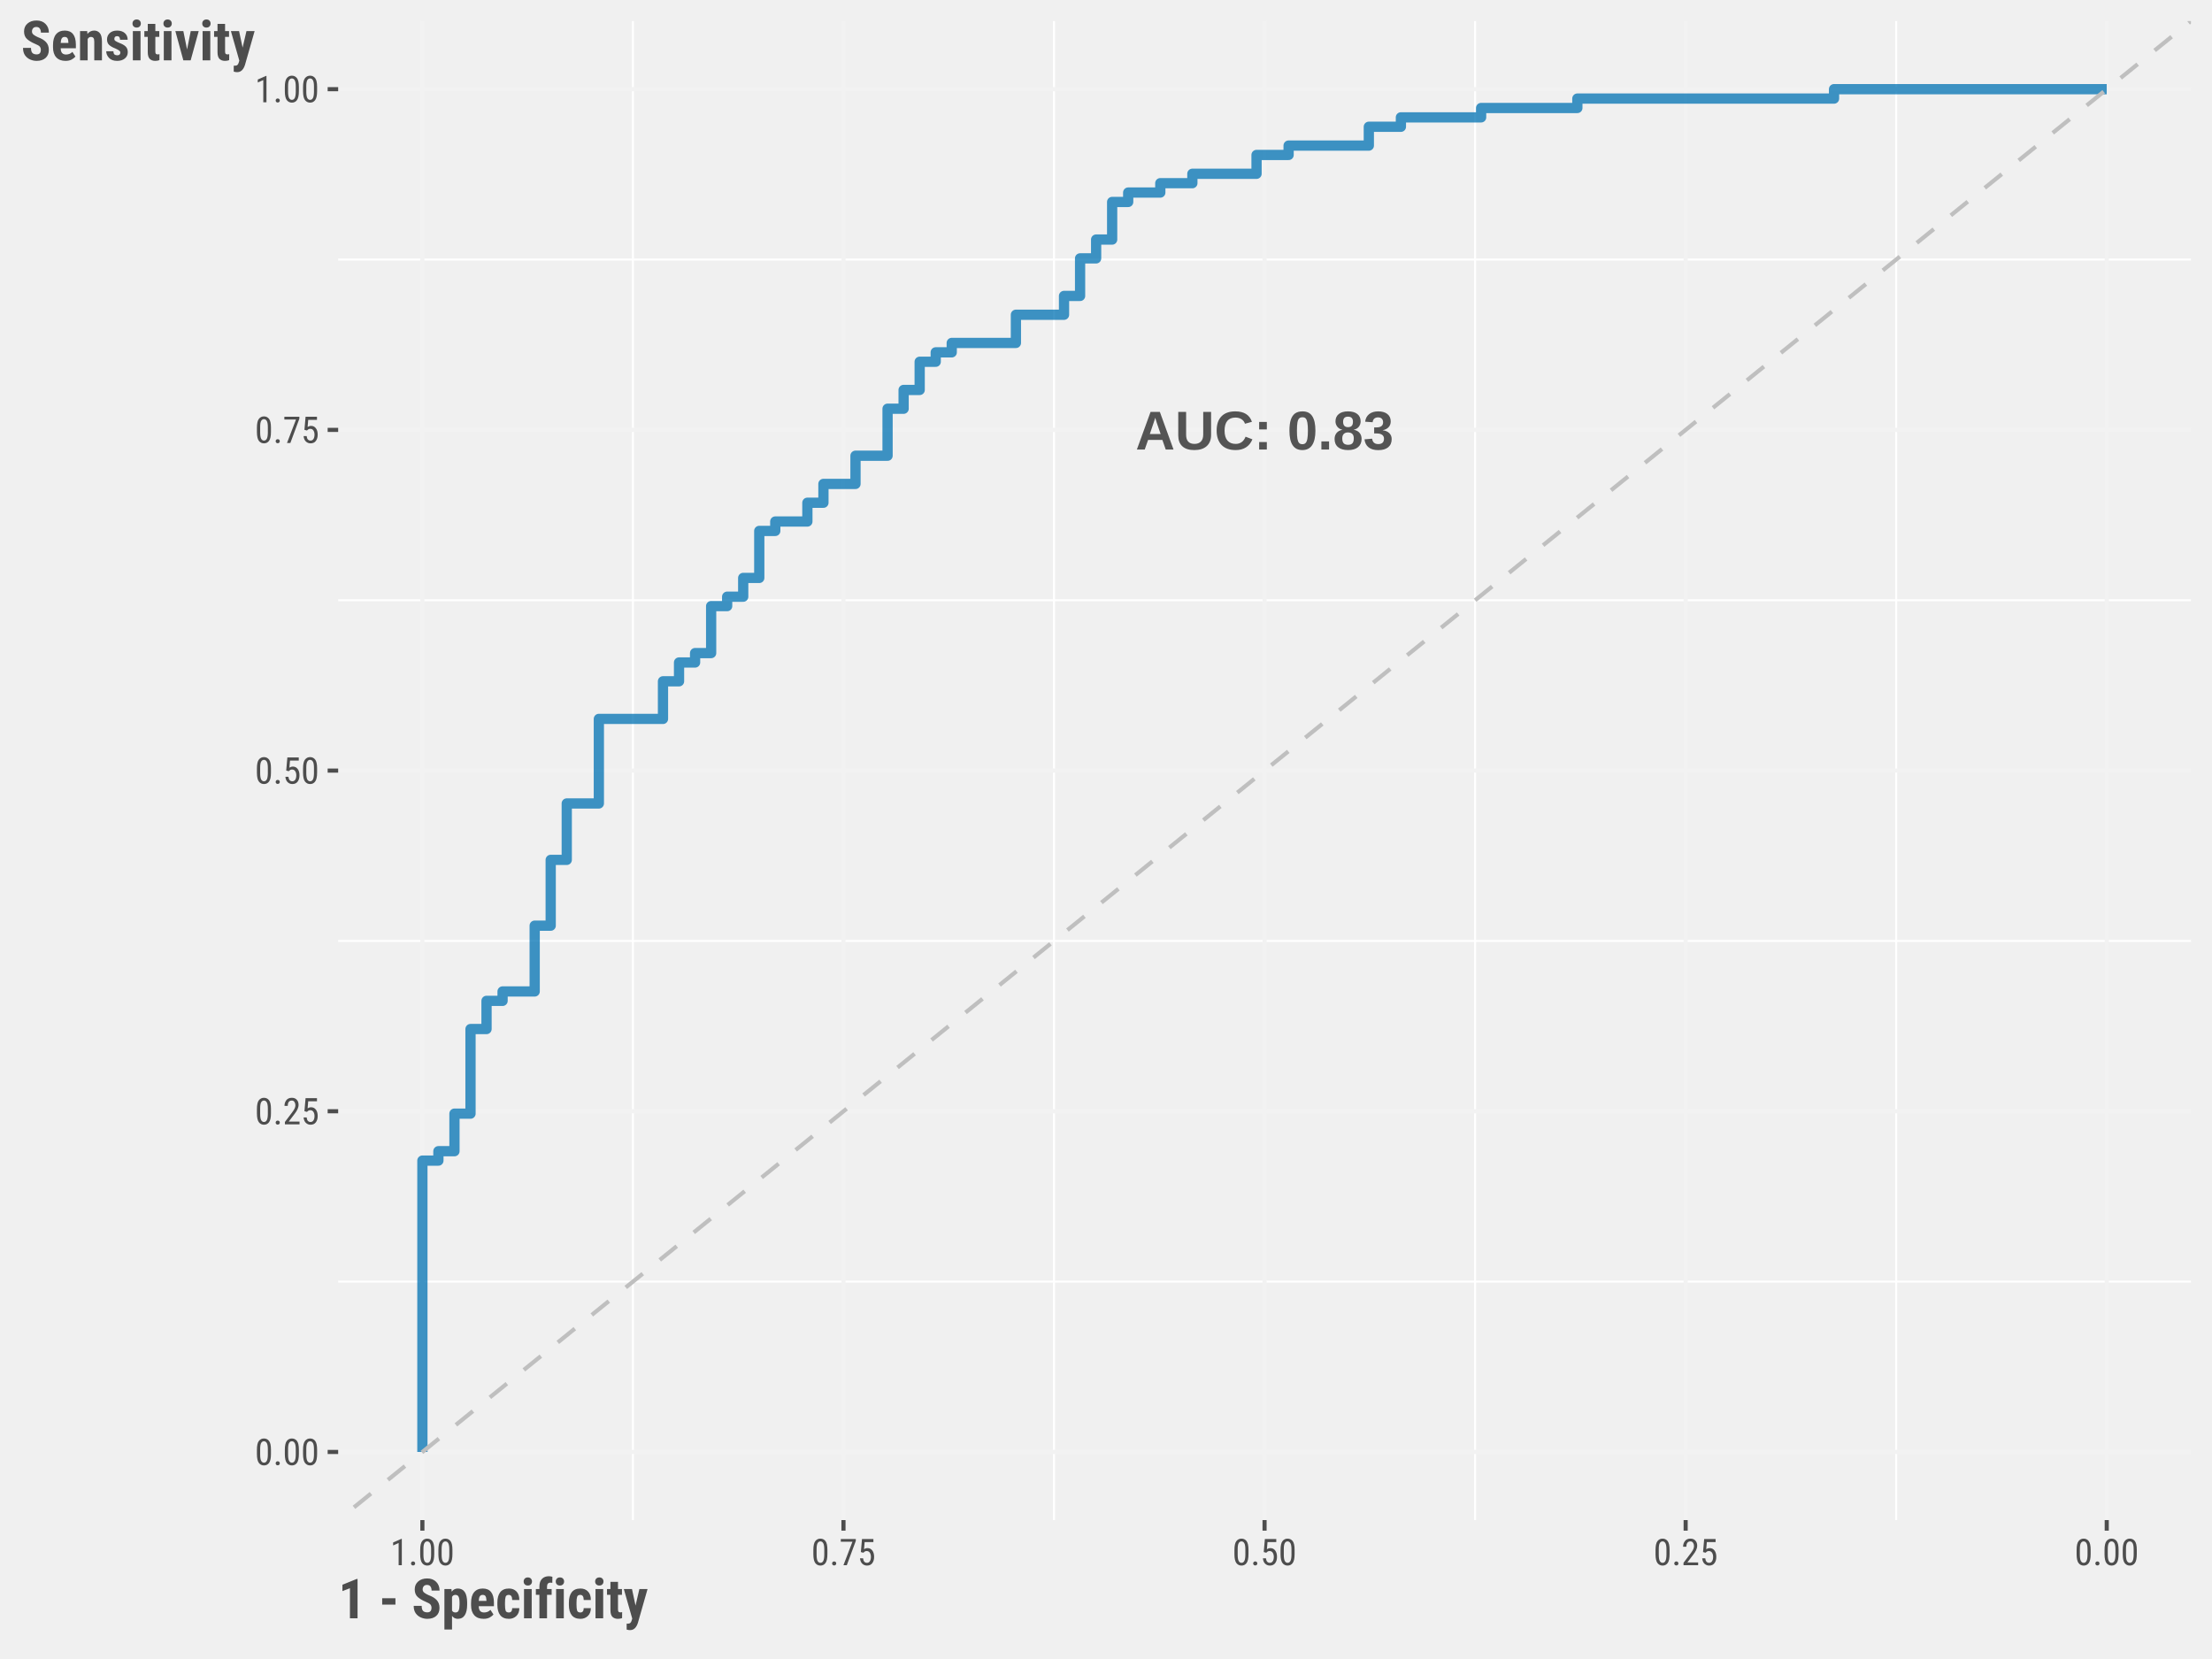
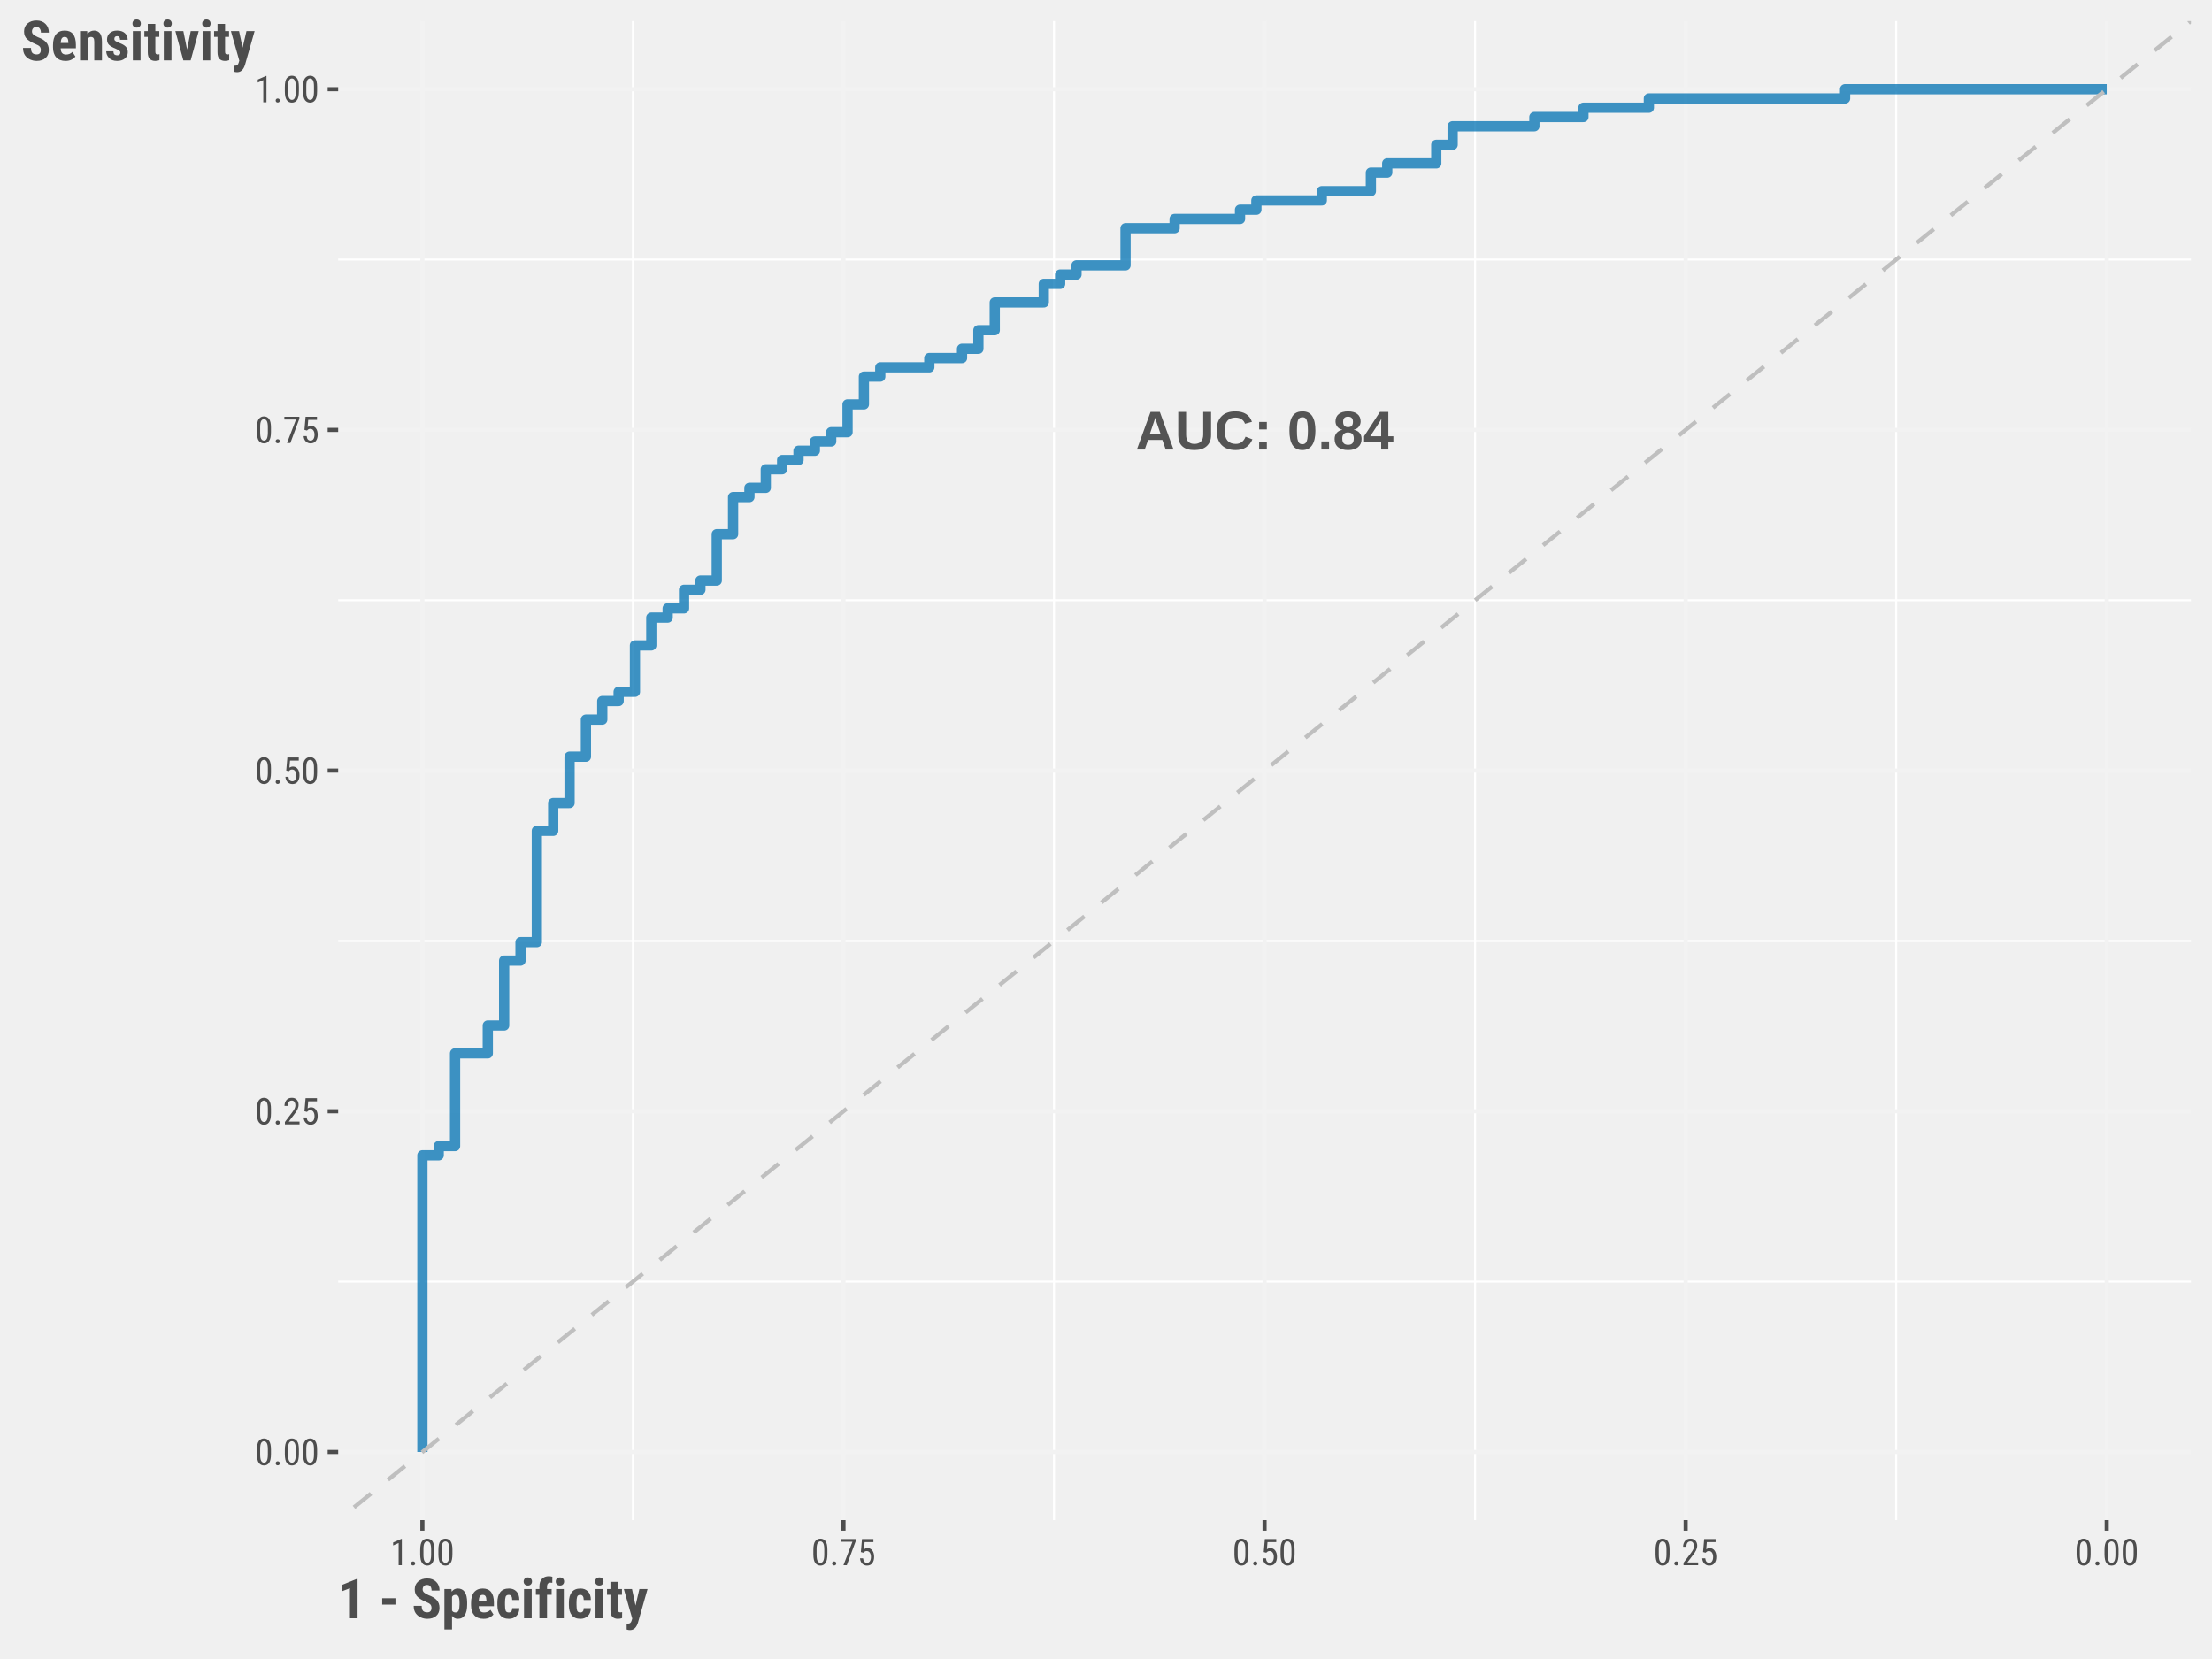
<svg xmlns="http://www.w3.org/2000/svg" class="svglite" width="576.00pt" height="432.00pt" viewBox="0 0 576.00 432.00">
  <defs>
    <style type="text/css">
    .svglite line, .svglite polyline, .svglite polygon, .svglite path, .svglite rect, .svglite circle {
      fill: none;
      stroke: #000000;
      stroke-linecap: round;
      stroke-linejoin: round;
      stroke-miterlimit: 10.00;
    }
    .svglite text {
      white-space: pre;
    }
  </style>
  </defs>
  <rect width="100%" height="100%" style="stroke: none; fill: none;" />
  <defs>
    <clipPath id="cpMC4wMHw1NzYuMDB8MC4wMHw0MzIuMDA=">
      <rect x="0.00" y="0.00" width="576.00" height="432.00" />
    </clipPath>
  </defs>
  <g clip-path="url(#cpMC4wMHw1NzYuMDB8MC4wMHw0MzIuMDA=)">
    <rect x="0.00" y="0.00" width="576.00" height="432.00" style="stroke-width: 1.07; stroke: none;" />
  </g>
  <defs>
    <clipPath id="cpODguMDZ8NTcwLjUyfDUuNDh8Mzk1Ljgz">
      <rect x="88.06" y="5.48" width="482.46" height="390.35" />
    </clipPath>
  </defs>
  <g clip-path="url(#cpODguMDZ8NTcwLjUyfDUuNDh8Mzk1Ljgz)">
    <polyline points="88.06,333.73 570.52,333.73 " style="stroke-width: 0.53; stroke: #FFFFFF; stroke-linecap: butt;" />
    <polyline points="88.06,245.02 570.52,245.02 " style="stroke-width: 0.53; stroke: #FFFFFF; stroke-linecap: butt;" />
    <polyline points="88.06,156.30 570.52,156.30 " style="stroke-width: 0.53; stroke: #FFFFFF; stroke-linecap: butt;" />
    <polyline points="88.06,67.58 570.52,67.58 " style="stroke-width: 0.53; stroke: #FFFFFF; stroke-linecap: butt;" />
    <polyline points="493.76,395.83 493.76,5.48 " style="stroke-width: 0.53; stroke: #FFFFFF; stroke-linecap: butt;" />
    <polyline points="384.11,395.83 384.11,5.48 " style="stroke-width: 0.53; stroke: #FFFFFF; stroke-linecap: butt;" />
    <polyline points="274.46,395.83 274.46,5.48 " style="stroke-width: 0.53; stroke: #FFFFFF; stroke-linecap: butt;" />
    <polyline points="164.81,395.83 164.81,5.48 " style="stroke-width: 0.53; stroke: #FFFFFF; stroke-linecap: butt;" />
    <polyline points="88.06,378.09 570.52,378.09 " style="stroke-width: 1.07; stroke: #F2F2F2; stroke-linecap: butt;" />
    <polyline points="88.06,289.37 570.52,289.37 " style="stroke-width: 1.07; stroke: #F2F2F2; stroke-linecap: butt;" />
    <polyline points="88.06,200.66 570.52,200.66 " style="stroke-width: 1.07; stroke: #F2F2F2; stroke-linecap: butt;" />
    <polyline points="88.06,111.94 570.52,111.94 " style="stroke-width: 1.07; stroke: #F2F2F2; stroke-linecap: butt;" />
    <polyline points="88.06,23.22 570.52,23.22 " style="stroke-width: 1.07; stroke: #F2F2F2; stroke-linecap: butt;" />
    <polyline points="548.59,395.83 548.59,5.48 " style="stroke-width: 1.07; stroke: #F2F2F2; stroke-linecap: butt;" />
    <polyline points="438.94,395.83 438.94,5.48 " style="stroke-width: 1.07; stroke: #F2F2F2; stroke-linecap: butt;" />
    <polyline points="329.29,395.83 329.29,5.48 " style="stroke-width: 1.07; stroke: #F2F2F2; stroke-linecap: butt;" />
    <polyline points="219.64,395.83 219.64,5.48 " style="stroke-width: 1.07; stroke: #F2F2F2; stroke-linecap: butt;" />
    <polyline points="109.99,395.83 109.99,5.48 " style="stroke-width: 1.07; stroke: #F2F2F2; stroke-linecap: butt;" />
-     <polyline points="109.99,378.09 109.99,375.64 109.99,373.20 109.99,370.75 109.99,368.30 109.99,365.85 109.99,363.41 109.99,360.96 109.99,358.51 109.99,356.06 109.99,353.62 109.99,351.17 109.99,348.72 109.99,346.27 109.99,343.83 109.99,341.38 109.99,338.93 109.99,336.49 109.99,334.04 109.99,331.59 109.99,329.14 109.99,326.70 109.99,324.25 109.99,321.80 109.99,319.35 109.99,316.91 109.99,314.46 109.99,312.01 109.99,309.56 109.99,307.12 109.99,304.67 109.99,302.22 114.16,302.22 114.16,299.77 118.34,299.77 118.34,297.33 118.34,294.88 118.34,292.43 118.34,289.99 122.52,289.99 122.52,287.54 122.52,285.09 122.52,282.64 122.52,280.20 122.52,277.75 122.52,275.30 122.52,272.85 122.52,270.41 122.52,267.96 126.69,267.96 126.69,265.51 126.69,263.06 126.69,260.62 130.87,260.62 130.87,258.17 135.05,258.17 139.23,258.17 139.23,255.72 139.23,253.27 139.23,250.83 139.23,248.38 139.23,245.93 139.23,243.49 139.23,241.04 143.40,241.04 143.40,238.59 143.40,236.14 143.40,233.70 143.40,231.25 143.40,228.80 143.40,226.35 143.40,223.91 147.58,223.91 147.58,221.46 147.58,219.01 147.58,216.56 147.58,214.12 147.58,211.67 147.58,209.22 151.76,209.22 155.94,209.22 155.94,206.77 155.94,204.33 155.94,201.88 155.94,199.43 155.94,196.99 155.94,194.54 155.94,192.09 155.94,189.64 155.94,187.20 160.11,187.20 164.29,187.20 168.47,187.20 172.64,187.20 172.64,184.75 172.64,182.30 172.64,179.85 172.64,177.41 176.82,177.41 176.82,174.96 176.82,172.51 181.00,172.51 181.00,170.06 185.18,170.06 185.18,167.62 185.18,165.17 185.18,162.72 185.18,160.28 185.18,157.83 189.35,157.83 189.35,155.38 193.53,155.38 193.53,152.93 193.53,150.49 197.71,150.49 197.71,148.04 197.71,145.59 197.71,143.14 197.71,140.70 197.71,138.25 201.88,138.25 201.88,135.80 206.06,135.80 210.24,135.80 210.24,133.35 210.24,130.91 214.42,130.91 214.42,128.46 214.42,126.01 218.59,126.01 222.77,126.01 222.77,123.56 222.77,121.12 222.77,118.67 226.95,118.67 231.12,118.67 231.12,116.22 231.12,113.78 231.12,111.33 231.12,108.88 231.12,106.43 235.30,106.43 235.30,103.99 235.30,101.54 239.48,101.54 239.48,99.09 239.48,96.64 239.48,94.20 243.66,94.20 243.66,91.75 247.83,91.75 247.83,89.30 252.01,89.30 256.19,89.30 260.36,89.30 264.54,89.30 264.54,86.85 264.54,84.41 264.54,81.96 268.72,81.96 272.90,81.96 277.07,81.96 277.07,79.51 277.07,77.06 281.25,77.06 281.25,74.62 281.25,72.17 281.25,69.72 281.25,67.28 285.43,67.28 285.43,64.83 285.43,62.38 289.60,62.38 289.60,59.93 289.60,57.49 289.60,55.04 289.60,52.59 293.78,52.59 293.78,50.14 297.96,50.14 302.14,50.14 302.14,47.70 306.31,47.70 310.49,47.70 310.49,45.25 314.67,45.25 318.85,45.25 323.02,45.25 327.20,45.25 327.20,42.80 327.20,40.35 331.38,40.35 335.55,40.35 335.55,37.91 339.73,37.91 343.91,37.91 348.09,37.91 352.26,37.91 356.44,37.91 356.44,35.46 356.44,33.01 360.62,33.01 364.79,33.01 364.79,30.56 368.97,30.56 373.15,30.56 377.33,30.56 381.50,30.56 385.68,30.56 385.68,28.12 389.86,28.12 394.03,28.12 398.21,28.12 402.39,28.12 406.57,28.12 410.74,28.12 410.74,25.67 414.92,25.67 419.10,25.67 423.27,25.67 427.45,25.67 431.63,25.67 435.81,25.67 439.98,25.67 444.16,25.67 448.34,25.67 452.52,25.67 456.69,25.67 460.87,25.67 465.05,25.67 469.22,25.67 473.40,25.67 477.58,25.67 477.58,23.22 481.76,23.22 485.93,23.22 490.11,23.22 494.29,23.22 498.46,23.22 502.64,23.22 506.82,23.22 511.00,23.22 515.17,23.22 519.35,23.22 523.53,23.22 527.70,23.22 531.88,23.22 536.06,23.22 540.24,23.22 544.41,23.22 548.59,23.22 548.59,23.22 " style="stroke-width: 2.67; stroke: #0072B2; stroke-opacity: 0.75; stroke-linecap: butt;" />
+     <polyline points="109.99,378.09 109.99,375.68 109.99,373.26 109.99,370.85 109.99,368.43 109.99,366.02 109.99,363.61 109.99,361.19 109.99,358.78 109.99,356.36 109.99,353.95 109.99,351.54 109.99,349.12 109.99,346.71 109.99,344.29 109.99,341.88 109.99,339.47 109.99,337.05 109.99,334.64 109.99,332.22 109.99,329.81 109.99,327.39 109.99,324.98 109.99,322.57 109.99,320.15 109.99,317.74 109.99,315.32 109.99,312.91 109.99,310.50 109.99,308.08 109.99,305.67 109.99,303.25 109.99,300.84 114.24,300.84 114.24,298.43 118.50,298.43 118.50,296.01 118.50,293.60 118.50,291.18 118.50,288.77 118.50,286.36 118.50,283.94 118.50,281.53 118.50,279.11 118.50,276.70 118.50,274.29 122.76,274.29 127.02,274.29 127.02,271.87 127.02,269.46 127.02,267.04 131.28,267.04 131.28,264.63 131.28,262.22 131.28,259.80 131.28,257.39 131.28,254.97 131.28,252.56 131.28,250.14 135.54,250.14 135.54,247.73 135.54,245.32 139.79,245.32 139.79,242.90 139.79,240.49 139.79,238.07 139.79,235.66 139.79,233.25 139.79,230.83 139.79,228.42 139.79,226.00 139.79,223.59 139.79,221.18 139.79,218.76 139.79,216.35 144.05,216.35 144.05,213.93 144.05,211.52 144.05,209.11 148.31,209.11 148.31,206.69 148.31,204.28 148.31,201.86 148.31,199.45 148.31,197.04 152.57,197.04 152.57,194.62 152.57,192.21 152.57,189.79 152.57,187.38 156.83,187.38 156.83,184.97 156.83,182.55 161.09,182.55 161.09,180.14 165.34,180.14 165.34,177.72 165.34,175.31 165.34,172.89 165.34,170.48 165.34,168.07 169.60,168.07 169.60,165.65 169.60,163.24 169.60,160.82 173.86,160.82 173.86,158.41 178.12,158.41 178.12,156.00 178.12,153.58 182.38,153.58 182.38,151.17 186.64,151.17 186.64,148.75 186.64,146.34 186.64,143.93 186.64,141.51 186.64,139.10 190.89,139.10 190.89,136.68 190.89,134.27 190.89,131.86 190.89,129.44 195.15,129.44 195.15,127.03 199.41,127.03 199.41,124.61 199.41,122.20 203.67,122.20 203.67,119.79 207.93,119.79 207.93,117.37 212.19,117.37 212.19,114.96 216.44,114.96 216.44,112.54 220.70,112.54 220.70,110.13 220.70,107.72 220.70,105.30 224.96,105.30 224.96,102.89 224.96,100.47 224.96,98.06 229.22,98.06 229.22,95.64 233.48,95.64 237.73,95.64 241.99,95.64 241.99,93.23 246.25,93.23 250.51,93.23 250.51,90.82 254.77,90.82 254.77,88.40 254.77,85.99 259.03,85.99 259.03,83.57 259.03,81.16 259.03,78.75 263.28,78.75 267.54,78.75 271.80,78.75 271.80,76.33 271.80,73.92 276.06,73.92 276.06,71.50 280.32,71.50 280.32,69.09 284.58,69.09 288.83,69.09 293.09,69.09 293.09,66.68 293.09,64.26 293.09,61.85 293.09,59.43 297.35,59.43 301.61,59.43 305.87,59.43 305.87,57.02 310.13,57.02 314.38,57.02 318.64,57.02 322.90,57.02 322.90,54.61 327.16,54.61 327.16,52.19 331.42,52.19 335.68,52.19 339.93,52.19 344.19,52.19 344.19,49.78 348.45,49.78 352.71,49.78 356.97,49.78 356.97,47.36 356.97,44.95 361.23,44.95 361.23,42.54 365.48,42.54 369.74,42.54 374.00,42.54 374.00,40.12 374.00,37.71 378.26,37.71 378.26,35.29 378.26,32.88 382.52,32.88 386.78,32.88 391.03,32.88 395.29,32.88 399.55,32.88 399.55,30.47 403.81,30.47 408.07,30.47 412.32,30.47 412.32,28.05 416.58,28.05 420.84,28.05 425.10,28.05 429.36,28.05 429.36,25.64 433.62,25.64 437.87,25.64 442.13,25.64 446.39,25.64 450.65,25.64 454.91,25.64 459.17,25.64 463.42,25.64 467.68,25.64 471.94,25.64 476.20,25.64 480.46,25.64 480.46,23.22 484.72,23.22 488.97,23.22 493.23,23.22 497.49,23.22 501.75,23.22 506.01,23.22 510.27,23.22 514.52,23.22 518.78,23.22 523.04,23.22 527.30,23.22 531.56,23.22 535.82,23.22 540.07,23.22 544.33,23.22 548.59,23.22 548.59,23.22 " style="stroke-width: 2.67; stroke: #0072B2; stroke-opacity: 0.75; stroke-linecap: butt;" />
    <line x1="-394.41" y1="786.19" x2="1052.99" y2="-384.87" style="stroke-width: 1.07; stroke: #BFBFBF; stroke-dasharray: 5.69,5.69; stroke-linecap: butt;" />
-     <text x="329.29" y="117.06" text-anchor="middle" style="font-size: 14.23px; font-weight: bold;fill: #545454; font-family: &quot;Arial&quot;;" textLength="67.16px" lengthAdjust="spacingAndGlyphs">AUC: 0.83</text>
+     <text x="329.29" y="117.06" text-anchor="middle" style="font-size: 14.23px; font-weight: bold;fill: #545454; font-family: &quot;Arial&quot;;" textLength="67.16px" lengthAdjust="spacingAndGlyphs">AUC: 0.84</text>
  </g>
  <g clip-path="url(#cpMC4wMHw1NzYuMDB8MC4wMHw0MzIuMDA=)">
    <text x="83.12" y="381.50" text-anchor="end" style="font-size: 9.60px;fill: #4D4D4D; font-family: &quot;Roboto Condensed&quot;;" textLength="16.74px" lengthAdjust="spacingAndGlyphs">0.00</text>
    <text x="83.12" y="292.78" text-anchor="end" style="font-size: 9.60px;fill: #4D4D4D; font-family: &quot;Roboto Condensed&quot;;" textLength="16.74px" lengthAdjust="spacingAndGlyphs">0.25</text>
    <text x="83.12" y="204.07" text-anchor="end" style="font-size: 9.60px;fill: #4D4D4D; font-family: &quot;Roboto Condensed&quot;;" textLength="16.74px" lengthAdjust="spacingAndGlyphs">0.50</text>
    <text x="83.12" y="115.35" text-anchor="end" style="font-size: 9.60px;fill: #4D4D4D; font-family: &quot;Roboto Condensed&quot;;" textLength="16.74px" lengthAdjust="spacingAndGlyphs">0.75</text>
    <text x="83.12" y="26.63" text-anchor="end" style="font-size: 9.60px;fill: #4D4D4D; font-family: &quot;Roboto Condensed&quot;;" textLength="16.74px" lengthAdjust="spacingAndGlyphs">1.00</text>
    <polyline points="85.32,378.09 88.06,378.09 " style="stroke-width: 1.07; stroke: #4D4D4D; stroke-linecap: butt;" />
    <polyline points="85.32,289.37 88.06,289.37 " style="stroke-width: 1.07; stroke: #4D4D4D; stroke-linecap: butt;" />
    <polyline points="85.32,200.66 88.06,200.66 " style="stroke-width: 1.07; stroke: #4D4D4D; stroke-linecap: butt;" />
    <polyline points="85.32,111.94 88.06,111.94 " style="stroke-width: 1.07; stroke: #4D4D4D; stroke-linecap: butt;" />
    <polyline points="85.32,23.22 88.06,23.22 " style="stroke-width: 1.07; stroke: #4D4D4D; stroke-linecap: butt;" />
    <polyline points="548.59,398.57 548.59,395.83 " style="stroke-width: 1.07; stroke: #4D4D4D; stroke-linecap: butt;" />
    <polyline points="438.94,398.57 438.94,395.83 " style="stroke-width: 1.07; stroke: #4D4D4D; stroke-linecap: butt;" />
    <polyline points="329.29,398.57 329.29,395.83 " style="stroke-width: 1.07; stroke: #4D4D4D; stroke-linecap: butt;" />
    <polyline points="219.64,398.57 219.64,395.83 " style="stroke-width: 1.07; stroke: #4D4D4D; stroke-linecap: butt;" />
    <polyline points="109.99,398.57 109.99,395.83 " style="stroke-width: 1.07; stroke: #4D4D4D; stroke-linecap: butt;" />
    <text x="548.59" y="407.58" text-anchor="middle" style="font-size: 9.60px;fill: #4D4D4D; font-family: &quot;Roboto Condensed&quot;;" textLength="16.74px" lengthAdjust="spacingAndGlyphs">0.00</text>
    <text x="438.94" y="407.58" text-anchor="middle" style="font-size: 9.60px;fill: #4D4D4D; font-family: &quot;Roboto Condensed&quot;;" textLength="16.74px" lengthAdjust="spacingAndGlyphs">0.25</text>
    <text x="329.29" y="407.58" text-anchor="middle" style="font-size: 9.60px;fill: #4D4D4D; font-family: &quot;Roboto Condensed&quot;;" textLength="16.74px" lengthAdjust="spacingAndGlyphs">0.50</text>
    <text x="219.64" y="407.58" text-anchor="middle" style="font-size: 9.60px;fill: #4D4D4D; font-family: &quot;Roboto Condensed&quot;;" textLength="16.74px" lengthAdjust="spacingAndGlyphs">0.75</text>
    <text x="109.99" y="407.58" text-anchor="middle" style="font-size: 9.60px;fill: #4D4D4D; font-family: &quot;Roboto Condensed&quot;;" textLength="16.74px" lengthAdjust="spacingAndGlyphs">1.00</text>
    <text x="88.06" y="421.40" style="font-size: 14.40px; font-weight: bold;fill: #4D4D4D; font-family: &quot;Roboto Condensed&quot;;" textLength="80.62px" lengthAdjust="spacingAndGlyphs">1 - Specificity</text>
    <text x="5.48" y="15.71" style="font-size: 14.40px; font-weight: bold;fill: #4D4D4D; font-family: &quot;Roboto Condensed&quot;;" textLength="60.90px" lengthAdjust="spacingAndGlyphs">Sensitivity</text>
  </g>
</svg>
